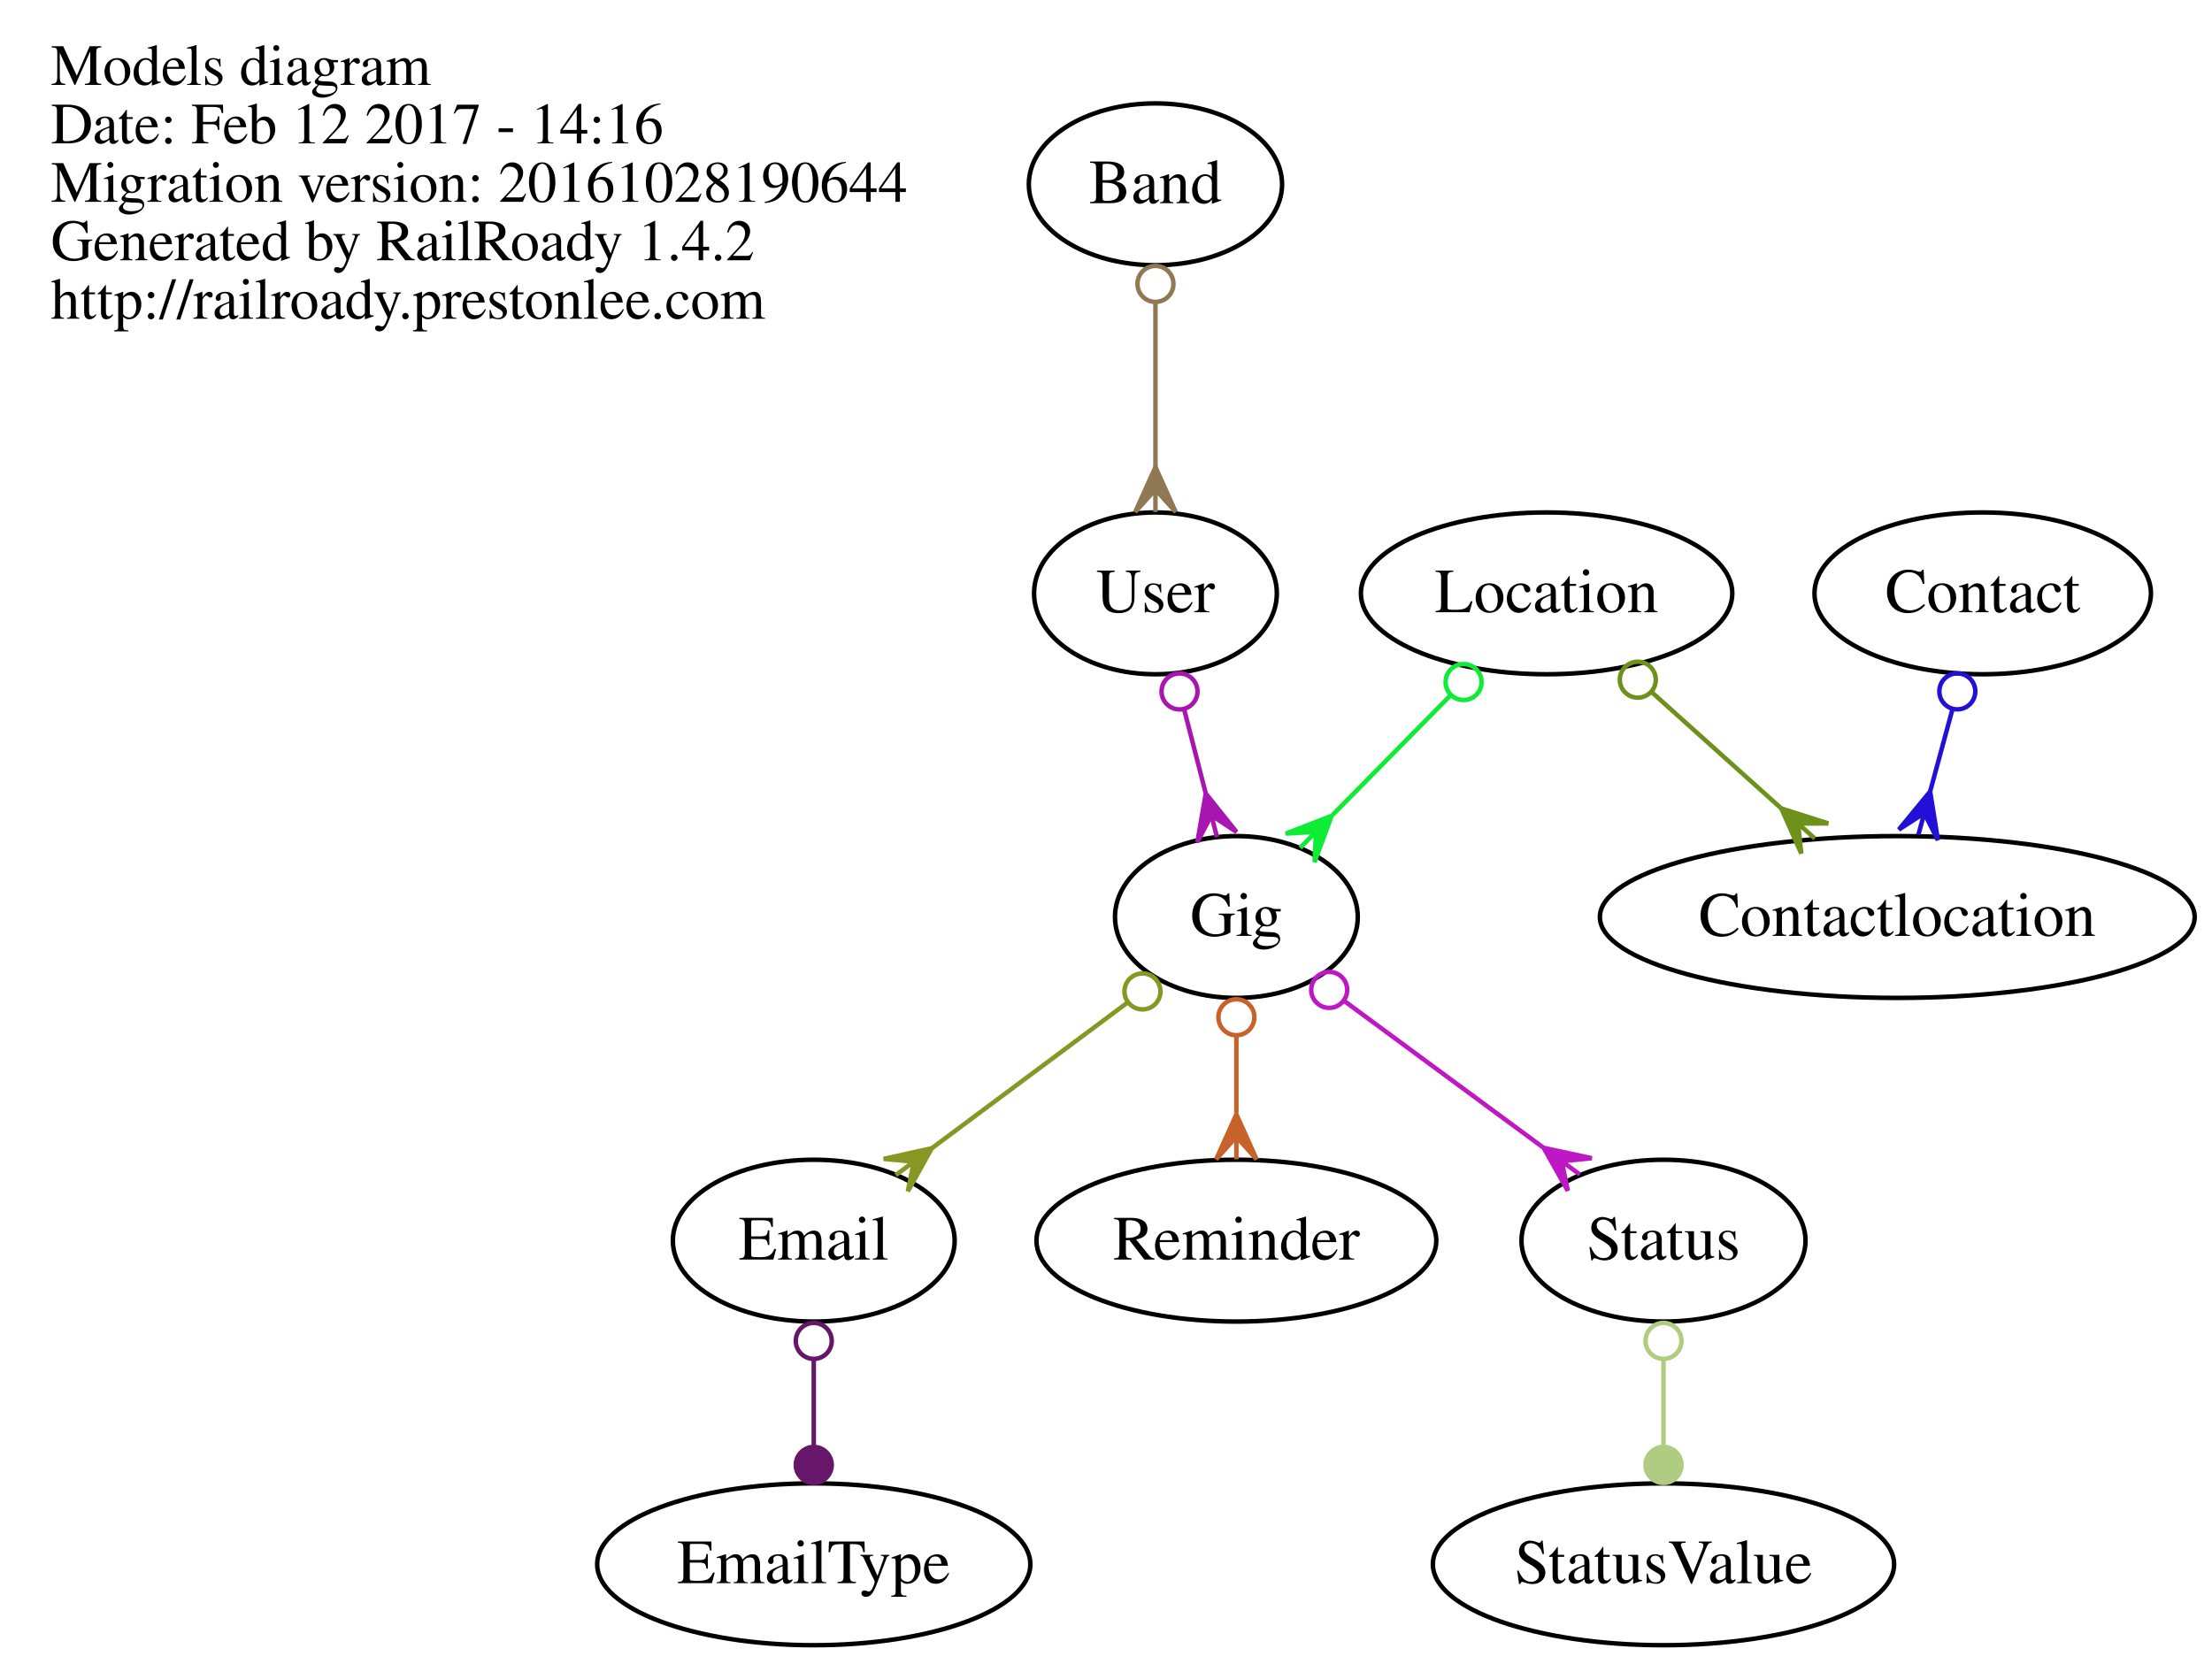
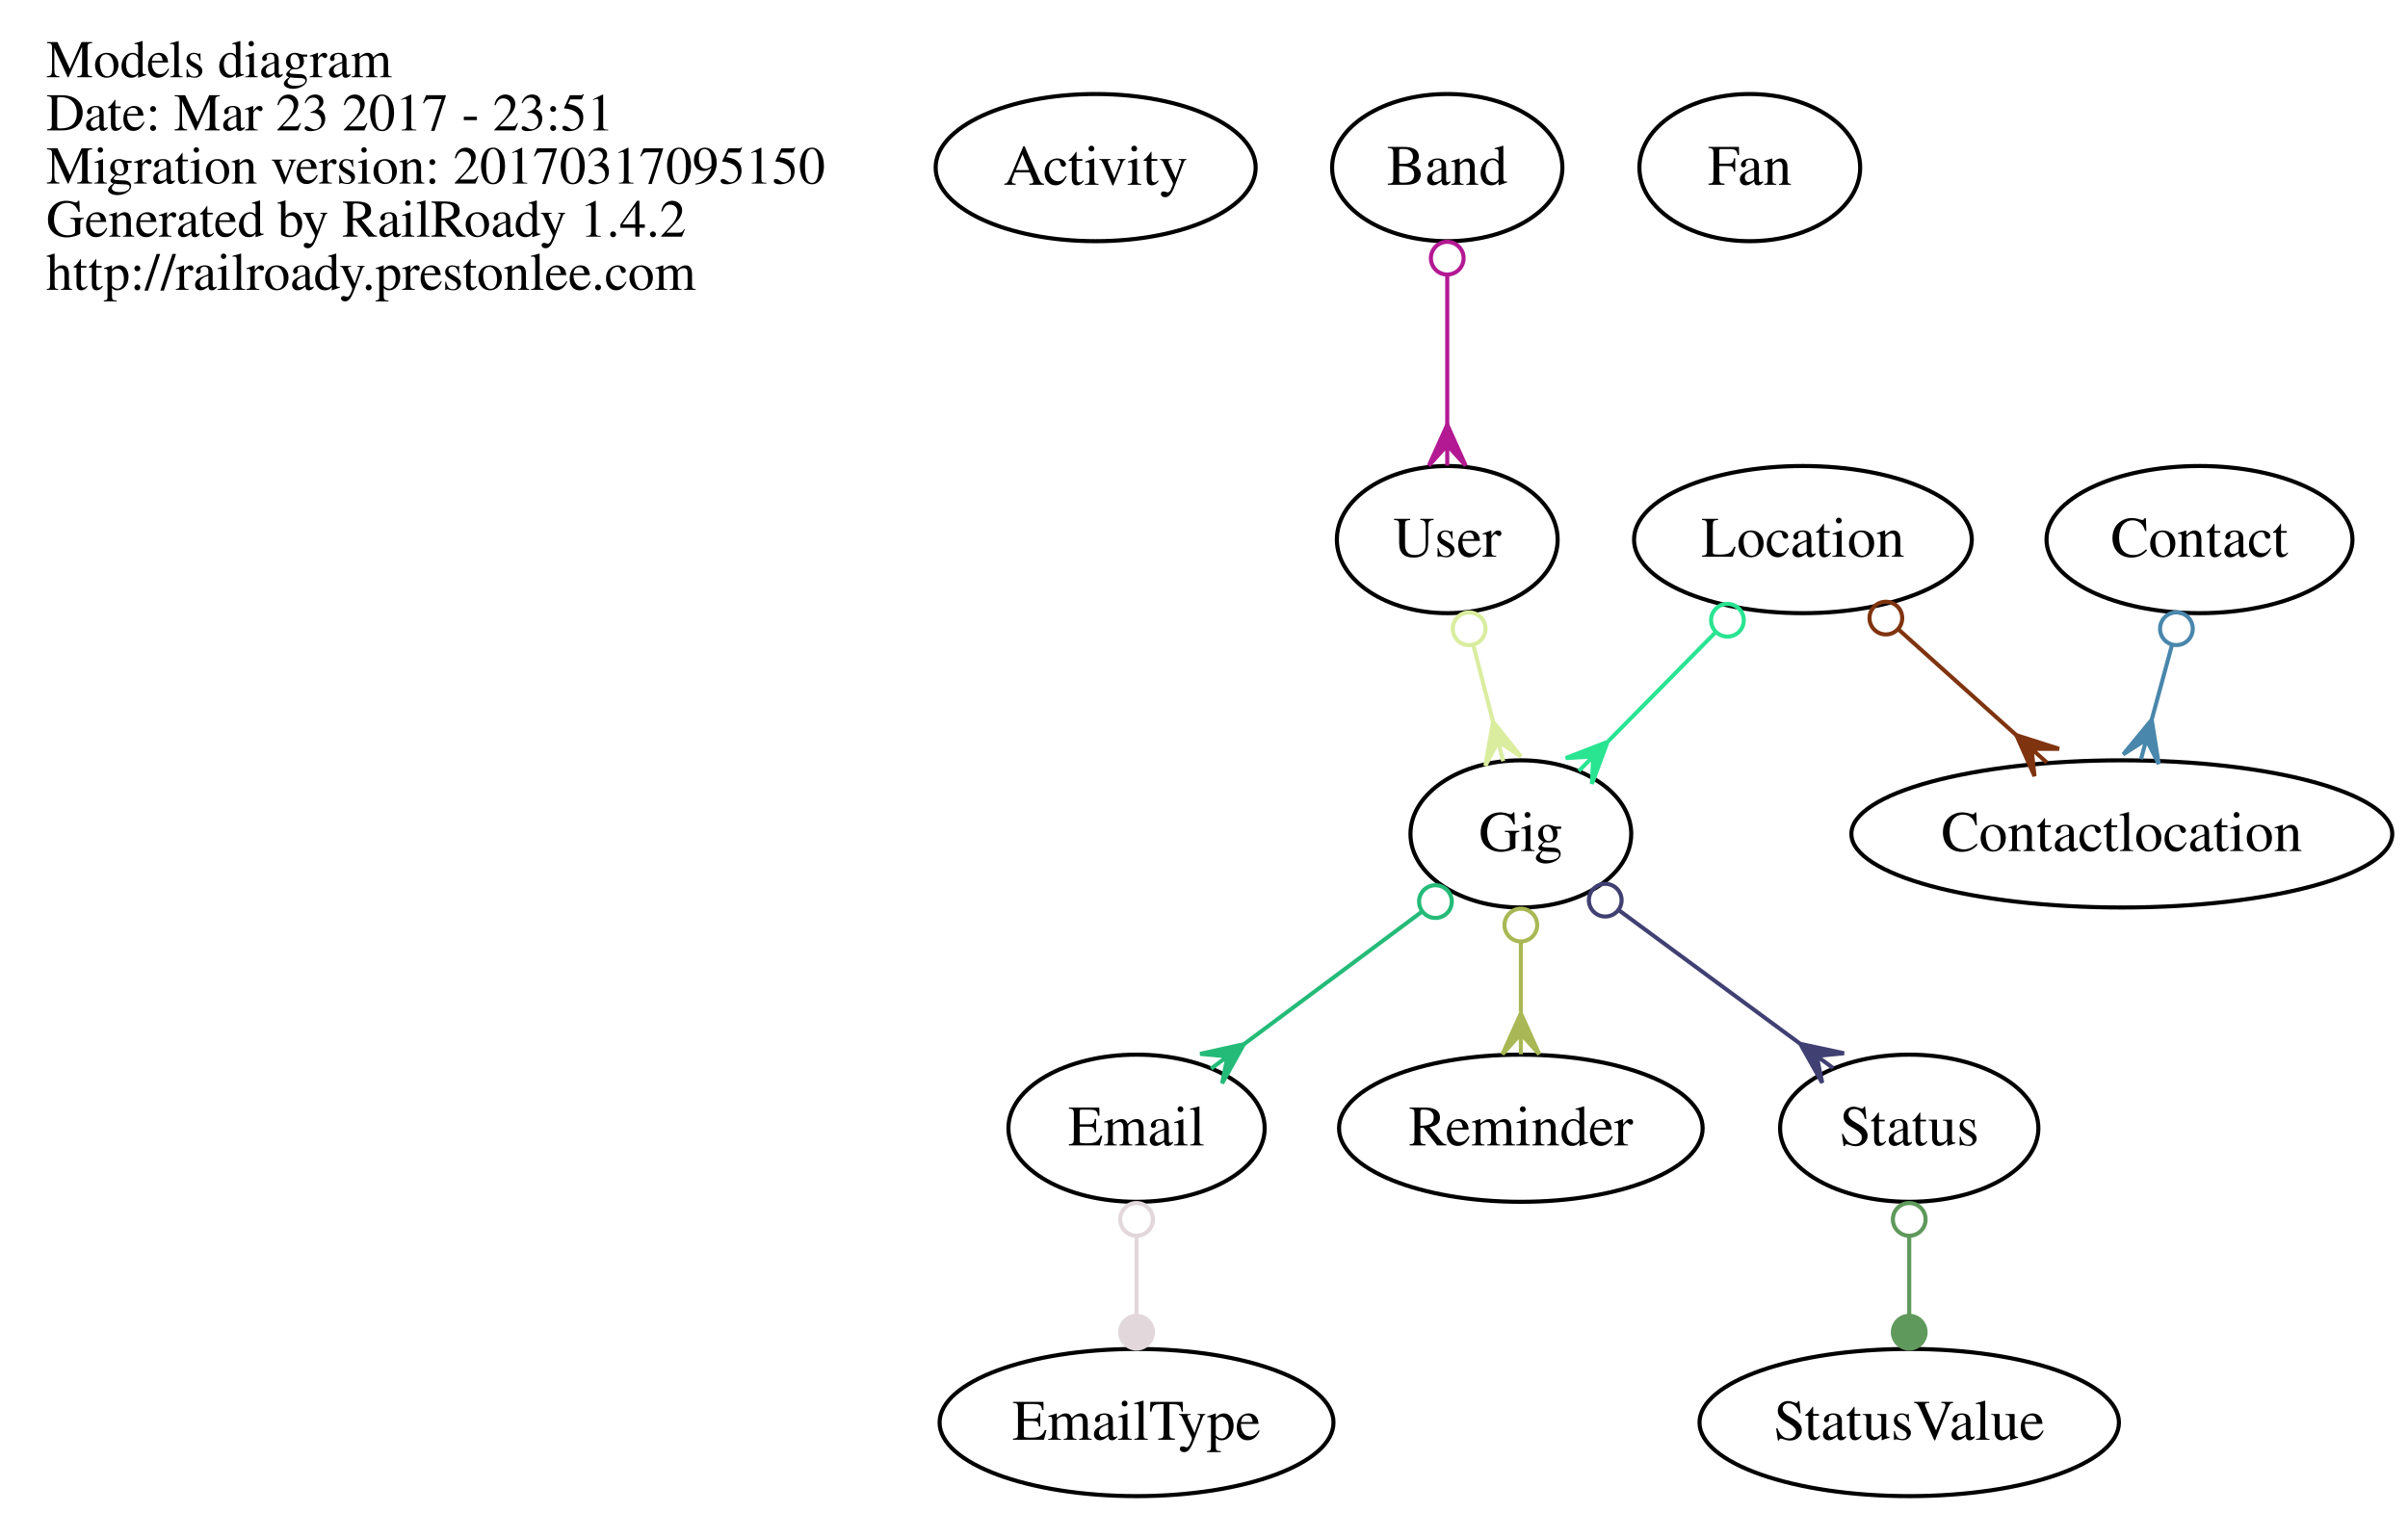
- <svg xmlns="http://www.w3.org/2000/svg" width="492pt" height="370pt" viewBox="0.00 0.00 492.00 370.00">
+ <svg xmlns="http://www.w3.org/2000/svg" width="589pt" height="370pt" viewBox="0.00 0.00 589.00 370.00">
  <g id="graph0" class="graph" transform="scale(1 1) rotate(0) translate(4 366)">
-     <polygon fill="none" stroke="none" points="-4,4 -4,-366 488,-366 488,4 -4,4" />
+     <polygon fill="none" stroke="none" points="-4,4 -4,-366 585,-366 585,4 -4,4" />
    <g id="node1" class="node">
      <text text-anchor="start" x="7.312" y="-347.1" font-family="Times,serif" font-size="13.00">Models diagram</text>
-       <text text-anchor="start" x="7.312" y="-334.1" font-family="Times,serif" font-size="13.00">Date: Feb 12 2017 - 14:16</text>
-       <text text-anchor="start" x="7.312" y="-321.1" font-family="Times,serif" font-size="13.00">Migration version: 20161028190644</text>
+       <text text-anchor="start" x="7.312" y="-334.1" font-family="Times,serif" font-size="13.00">Date: Mar 23 2017 - 23:51</text>
+       <text text-anchor="start" x="7.312" y="-321.1" font-family="Times,serif" font-size="13.00">Migration version: 20170317095150</text>
      <text text-anchor="start" x="7.312" y="-308.1" font-family="Times,serif" font-size="13.00">Generated by RailRoady 1.4.2</text>
      <text text-anchor="start" x="7.312" y="-295.1" font-family="Times,serif" font-size="13.00">http://railroady.prestonlee.com</text>
    </g>
    <g id="node2" class="node">
-       <ellipse fill="none" stroke="black" cx="253" cy="-325" rx="28.166" ry="18" />
-       <text text-anchor="middle" x="253" y="-320.8" font-family="Times,serif" font-size="14.00">Band</text>
+       <ellipse fill="none" stroke="black" cx="264" cy="-325" rx="39.135" ry="18" />
+       <text text-anchor="middle" x="264" y="-320.8" font-family="Times,serif" font-size="14.00">Activity</text>
+     </g>
+     <g id="node3" class="node">
+       <ellipse fill="none" stroke="black" cx="350" cy="-325" rx="28.166" ry="18" />
+       <text text-anchor="middle" x="350" y="-320.8" font-family="Times,serif" font-size="14.00">Band</text>
+     </g>
+     <g id="node14" class="node">
+       <ellipse fill="none" stroke="black" cx="350" cy="-234" rx="27" ry="18" />
+       <text text-anchor="middle" x="350" y="-229.8" font-family="Times,serif" font-size="14.00">User</text>
+     </g>
+     <g id="edge1" class="edge">
+       <path fill="none" stroke="#b31993" d="M350,-298.546C350,-287.148 350,-273.696 350,-262.11" />
+       <ellipse fill="none" stroke="#b31993" cx="350" cy="-302.84" rx="4" ry="4" />
+       <polygon fill="#b31993" stroke="#b31993" points="350,-262.107 354.5,-252.107 350,-257.107 350,-252.107 350,-252.107 350,-252.107 350,-257.107 345.5,-252.107 350,-262.107 350,-262.107" />
+     </g>
+     <g id="node4" class="node">
+       <ellipse fill="none" stroke="black" cx="534" cy="-234" rx="37.419" ry="18" />
+       <text text-anchor="middle" x="534" y="-229.8" font-family="Times,serif" font-size="14.00">Contact</text>
+     </g>
+     <g id="node5" class="node">
+       <ellipse fill="none" stroke="black" cx="515" cy="-162" rx="66.15" ry="18" />
+       <text text-anchor="middle" x="515" y="-157.8" font-family="Times,serif" font-size="14.00">Contactlocation</text>
+     </g>
+     <g id="edge2" class="edge">
+       <path fill="none" stroke="#4987ac" d="M527.287,-208.267C525.678,-202.34 523.952,-195.981 522.317,-189.959" />
+       <ellipse fill="none" stroke="#4987ac" cx="528.353" cy="-212.195" rx="4" ry="4" />
+       <polygon fill="#4987ac" stroke="#4987ac" points="522.309,-189.926 524.032,-179.096 520.999,-185.101 519.689,-180.275 519.689,-180.275 519.689,-180.275 520.999,-185.101 515.346,-181.454 522.309,-189.926 522.309,-189.926" />
+     </g>
+     <g id="node6" class="node">
+       <ellipse fill="none" stroke="black" cx="274" cy="-90" rx="31.341" ry="18" />
+       <text text-anchor="middle" x="274" y="-85.8" font-family="Times,serif" font-size="14.00">Email</text>
+     </g>
+     <g id="node7" class="node">
+       <ellipse fill="none" stroke="black" cx="274" cy="-18" rx="48.172" ry="18" />
+       <text text-anchor="middle" x="274" y="-13.8" font-family="Times,serif" font-size="14.00">EmailType</text>
+     </g>
+     <g id="edge3" class="edge">
+       <path fill="none" stroke="#e2d7db" d="M274,-63.64C274,-57.348 274,-50.605 274,-44.316" />
+       <ellipse fill="none" stroke="#e2d7db" cx="274" cy="-67.697" rx="4" ry="4" />
+       <ellipse fill="#e2d7db" stroke="#e2d7db" cx="274" cy="-40.104" rx="4" ry="4" />
+     </g>
+     <g id="node8" class="node">
+       <ellipse fill="none" stroke="black" cx="424" cy="-325" rx="27" ry="18" />
+       <text text-anchor="middle" x="424" y="-320.8" font-family="Times,serif" font-size="14.00">Fan</text>
+     </g>
+     <g id="node9" class="node">
+       <ellipse fill="none" stroke="black" cx="368" cy="-162" rx="27" ry="18" />
+       <text text-anchor="middle" x="368" y="-157.8" font-family="Times,serif" font-size="14.00">Gig</text>
+     </g>
+     <g id="edge5" class="edge">
+       <path fill="none" stroke="#24bb78" d="M343.748,-142.94C330.436,-133.027 313.915,-120.724 300.294,-110.581" />
+       <ellipse fill="none" stroke="#24bb78" cx="347.111" cy="-145.444" rx="4" ry="4" />
+       <polygon fill="#24bb78" stroke="#24bb78" points="300.263,-110.558 294.93,-100.976 296.253,-107.571 292.243,-104.585 292.243,-104.585 292.243,-104.585 296.253,-107.571 289.555,-108.194 300.263,-110.558 300.263,-110.558" />
+     </g>
+     <g id="node11" class="node">
+       <ellipse fill="none" stroke="black" cx="368" cy="-90" rx="44.47" ry="18" />
+       <text text-anchor="middle" x="368" y="-85.8" font-family="Times,serif" font-size="14.00">Reminder</text>
+     </g>
+     <g id="edge6" class="edge">
+       <path fill="none" stroke="#a9b854" d="M368,-135.64C368,-130.063 368,-124.132 368,-118.476" />
+       <ellipse fill="none" stroke="#a9b854" cx="368" cy="-139.697" rx="4" ry="4" />
+       <polygon fill="#a9b854" stroke="#a9b854" points="368,-118.104 372.5,-108.104 368,-113.104 368,-108.104 368,-108.104 368,-108.104 368,-113.104 363.5,-108.104 368,-118.104 368,-118.104" />
    </g>
    <g id="node12" class="node">
-       <ellipse fill="none" stroke="black" cx="253" cy="-234" rx="27" ry="18" />
-       <text text-anchor="middle" x="253" y="-229.8" font-family="Times,serif" font-size="14.00">User</text>
+       <ellipse fill="none" stroke="black" cx="463" cy="-90" rx="31.59" ry="18" />
+       <text text-anchor="middle" x="463" y="-85.8" font-family="Times,serif" font-size="14.00">Status</text>
    </g>
-     <g id="edge1" class="edge">
-       <path fill="none" stroke="#917854" d="M253,-298.546C253,-287.148 253,-273.696 253,-262.11" />
-       <ellipse fill="none" stroke="#917854" cx="253" cy="-302.84" rx="4" ry="4" />
-       <polygon fill="#917854" stroke="#917854" points="253,-262.107 257.5,-252.107 253,-257.107 253,-252.107 253,-252.107 253,-252.107 253,-257.107 248.5,-252.107 253,-262.107 253,-262.107" />
-     </g>
-     <g id="node3" class="node">
-       <ellipse fill="none" stroke="black" cx="437" cy="-234" rx="37.419" ry="18" />
-       <text text-anchor="middle" x="437" y="-229.8" font-family="Times,serif" font-size="14.00">Contact</text>
-     </g>
-     <g id="node4" class="node">
-       <ellipse fill="none" stroke="black" cx="418" cy="-162" rx="66.15" ry="18" />
-       <text text-anchor="middle" x="418" y="-157.8" font-family="Times,serif" font-size="14.00">Contactlocation</text>
-     </g>
-     <g id="edge2" class="edge">
-       <path fill="none" stroke="#2210d6" d="M430.287,-208.267C428.678,-202.34 426.952,-195.981 425.317,-189.959" />
-       <ellipse fill="none" stroke="#2210d6" cx="431.353" cy="-212.195" rx="4" ry="4" />
-       <polygon fill="#2210d6" stroke="#2210d6" points="425.309,-189.926 427.032,-179.096 423.999,-185.101 422.689,-180.275 422.689,-180.275 422.689,-180.275 423.999,-185.101 418.346,-181.454 425.309,-189.926 425.309,-189.926" />
-     </g>
-     <g id="node5" class="node">
-       <ellipse fill="none" stroke="black" cx="177" cy="-90" rx="31.341" ry="18" />
-       <text text-anchor="middle" x="177" y="-85.8" font-family="Times,serif" font-size="14.00">Email</text>
-     </g>
-     <g id="node6" class="node">
-       <ellipse fill="none" stroke="black" cx="177" cy="-18" rx="48.172" ry="18" />
-       <text text-anchor="middle" x="177" y="-13.8" font-family="Times,serif" font-size="14.00">EmailType</text>
-     </g>
-     <g id="edge3" class="edge">
-       <path fill="none" stroke="#67176a" d="M177,-63.64C177,-57.348 177,-50.605 177,-44.316" />
-       <ellipse fill="none" stroke="#67176a" cx="177" cy="-67.697" rx="4" ry="4" />
-       <ellipse fill="#67176a" stroke="#67176a" cx="177" cy="-40.104" rx="4" ry="4" />
-     </g>
-     <g id="node7" class="node">
-       <ellipse fill="none" stroke="black" cx="271" cy="-162" rx="27" ry="18" />
-       <text text-anchor="middle" x="271" y="-157.8" font-family="Times,serif" font-size="14.00">Gig</text>
-     </g>
-     <g id="edge5" class="edge">
-       <path fill="none" stroke="#889723" d="M246.748,-142.94C233.436,-133.027 216.915,-120.724 203.294,-110.581" />
-       <ellipse fill="none" stroke="#889723" cx="250.111" cy="-145.444" rx="4" ry="4" />
-       <polygon fill="#889723" stroke="#889723" points="203.263,-110.558 197.93,-100.976 199.253,-107.571 195.243,-104.585 195.243,-104.585 195.243,-104.585 199.253,-107.571 192.555,-108.194 203.263,-110.558 203.263,-110.558" />
-     </g>
-     <g id="node9" class="node">
-       <ellipse fill="none" stroke="black" cx="271" cy="-90" rx="44.47" ry="18" />
-       <text text-anchor="middle" x="271" y="-85.8" font-family="Times,serif" font-size="14.00">Reminder</text>
-     </g>
-     <g id="edge6" class="edge">
-       <path fill="none" stroke="#c7622b" d="M271,-135.64C271,-130.063 271,-124.132 271,-118.476" />
-       <ellipse fill="none" stroke="#c7622b" cx="271" cy="-139.697" rx="4" ry="4" />
-       <polygon fill="#c7622b" stroke="#c7622b" points="271,-118.104 275.5,-108.104 271,-113.104 271,-108.104 271,-108.104 271,-108.104 271,-113.104 266.5,-108.104 271,-118.104 271,-118.104" />
+     <g id="edge4" class="edge">
+       <path fill="none" stroke="#414073" d="M392.055,-143.275C405.507,-133.363 422.307,-120.984 436.182,-110.761" />
+       <ellipse fill="none" stroke="#414073" cx="388.645" cy="-145.788" rx="4" ry="4" />
+       <polygon fill="#414073" stroke="#414073" points="436.336,-110.647 447.056,-108.338 440.362,-107.681 444.387,-104.715 444.387,-104.715 444.387,-104.715 440.362,-107.681 441.717,-101.092 436.336,-110.647 436.336,-110.647" />
    </g>
    <g id="node10" class="node">
-       <ellipse fill="none" stroke="black" cx="366" cy="-90" rx="31.59" ry="18" />
-       <text text-anchor="middle" x="366" y="-85.8" font-family="Times,serif" font-size="14.00">Status</text>
-     </g>
-     <g id="edge4" class="edge">
-       <path fill="none" stroke="#be17c4" d="M295.055,-143.275C308.507,-133.363 325.307,-120.984 339.182,-110.761" />
-       <ellipse fill="none" stroke="#be17c4" cx="291.645" cy="-145.788" rx="4" ry="4" />
-       <polygon fill="#be17c4" stroke="#be17c4" points="339.336,-110.647 350.056,-108.338 343.362,-107.681 347.387,-104.715 347.387,-104.715 347.387,-104.715 343.362,-107.681 344.717,-101.092 339.336,-110.647 339.336,-110.647" />
-     </g>
-     <g id="node8" class="node">
-       <ellipse fill="none" stroke="black" cx="340" cy="-234" rx="41.307" ry="18" />
-       <text text-anchor="middle" x="340" y="-229.8" font-family="Times,serif" font-size="14.00">Location</text>
+       <ellipse fill="none" stroke="black" cx="437" cy="-234" rx="41.307" ry="18" />
+       <text text-anchor="middle" x="437" y="-229.8" font-family="Times,serif" font-size="14.00">Location</text>
    </g>
    <g id="edge8" class="edge">
-       <path fill="none" stroke="#6e911b" d="M363.491,-211.918C372.545,-203.793 382.93,-194.473 392.19,-186.162" />
-       <ellipse fill="none" stroke="#6e911b" cx="360.288" cy="-214.793" rx="4" ry="4" />
-       <polygon fill="#6e911b" stroke="#6e911b" points="392.208,-186.146 402.656,-182.816 395.93,-182.807 399.651,-179.467 399.651,-179.467 399.651,-179.467 395.93,-182.807 396.645,-176.118 392.208,-186.146 392.208,-186.146" />
+       <path fill="none" stroke="#7f340f" d="M460.491,-211.918C469.545,-203.793 479.93,-194.473 489.19,-186.162" />
+       <ellipse fill="none" stroke="#7f340f" cx="457.288" cy="-214.793" rx="4" ry="4" />
+       <polygon fill="#7f340f" stroke="#7f340f" points="489.208,-186.146 499.656,-182.816 492.93,-182.807 496.651,-179.467 496.651,-179.467 496.651,-179.467 492.93,-182.807 493.645,-176.118 489.208,-186.146 489.208,-186.146" />
    </g>
    <g id="edge7" class="edge">
-       <path fill="none" stroke="#0fec36" d="M318.55,-211.24C310.234,-202.803 300.732,-193.163 292.419,-184.729" />
-       <ellipse fill="none" stroke="#0fec36" cx="321.535" cy="-214.267" rx="4" ry="4" />
-       <polygon fill="#0fec36" stroke="#0fec36" points="292.207,-184.514 288.392,-174.234 288.697,-180.954 285.187,-177.393 285.187,-177.393 285.187,-177.393 288.697,-180.954 281.982,-180.552 292.207,-184.514 292.207,-184.514" />
+       <path fill="none" stroke="#29e491" d="M415.55,-211.24C407.234,-202.803 397.732,-193.163 389.419,-184.729" />
+       <ellipse fill="none" stroke="#29e491" cx="418.535" cy="-214.267" rx="4" ry="4" />
+       <polygon fill="#29e491" stroke="#29e491" points="389.207,-184.514 385.392,-174.234 385.697,-180.954 382.187,-177.393 382.187,-177.393 382.187,-177.393 385.697,-180.954 378.982,-180.552 389.207,-184.514 389.207,-184.514" />
    </g>
-     <g id="node11" class="node">
-       <ellipse fill="none" stroke="black" cx="366" cy="-18" rx="51.296" ry="18" />
-       <text text-anchor="middle" x="366" y="-13.8" font-family="Times,serif" font-size="14.00">StatusValue</text>
+     <g id="node13" class="node">
+       <ellipse fill="none" stroke="black" cx="463" cy="-18" rx="51.296" ry="18" />
+       <text text-anchor="middle" x="463" y="-13.8" font-family="Times,serif" font-size="14.00">StatusValue</text>
    </g>
    <g id="edge9" class="edge">
-       <path fill="none" stroke="#b0cc80" d="M366,-63.64C366,-57.348 366,-50.605 366,-44.316" />
-       <ellipse fill="none" stroke="#b0cc80" cx="366" cy="-67.697" rx="4" ry="4" />
-       <ellipse fill="#b0cc80" stroke="#b0cc80" cx="366" cy="-40.104" rx="4" ry="4" />
+       <path fill="none" stroke="#5f995b" d="M463,-63.64C463,-57.348 463,-50.605 463,-44.316" />
+       <ellipse fill="none" stroke="#5f995b" cx="463" cy="-67.697" rx="4" ry="4" />
+       <ellipse fill="#5f995b" stroke="#5f995b" cx="463" cy="-40.104" rx="4" ry="4" />
    </g>
    <g id="edge10" class="edge">
-       <path fill="none" stroke="#a915b0" d="M259.391,-208.146C260.94,-202.124 262.601,-195.664 264.169,-189.566" />
-       <ellipse fill="none" stroke="#a915b0" cx="258.353" cy="-212.181" rx="4" ry="4" />
-       <polygon fill="#a915b0" stroke="#a915b0" points="264.192,-189.474 271.041,-180.91 265.438,-184.631 266.683,-179.789 266.683,-179.789 266.683,-179.789 265.438,-184.631 262.325,-178.668 264.192,-189.474 264.192,-189.474" />
+       <path fill="none" stroke="#daed9f" d="M356.391,-208.146C357.94,-202.124 359.601,-195.664 361.169,-189.566" />
+       <ellipse fill="none" stroke="#daed9f" cx="355.353" cy="-212.181" rx="4" ry="4" />
+       <polygon fill="#daed9f" stroke="#daed9f" points="361.192,-189.474 368.041,-180.91 362.438,-184.631 363.683,-179.789 363.683,-179.789 363.683,-179.789 362.438,-184.631 359.325,-178.668 361.192,-189.474 361.192,-189.474" />
    </g>
  </g>
</svg>
